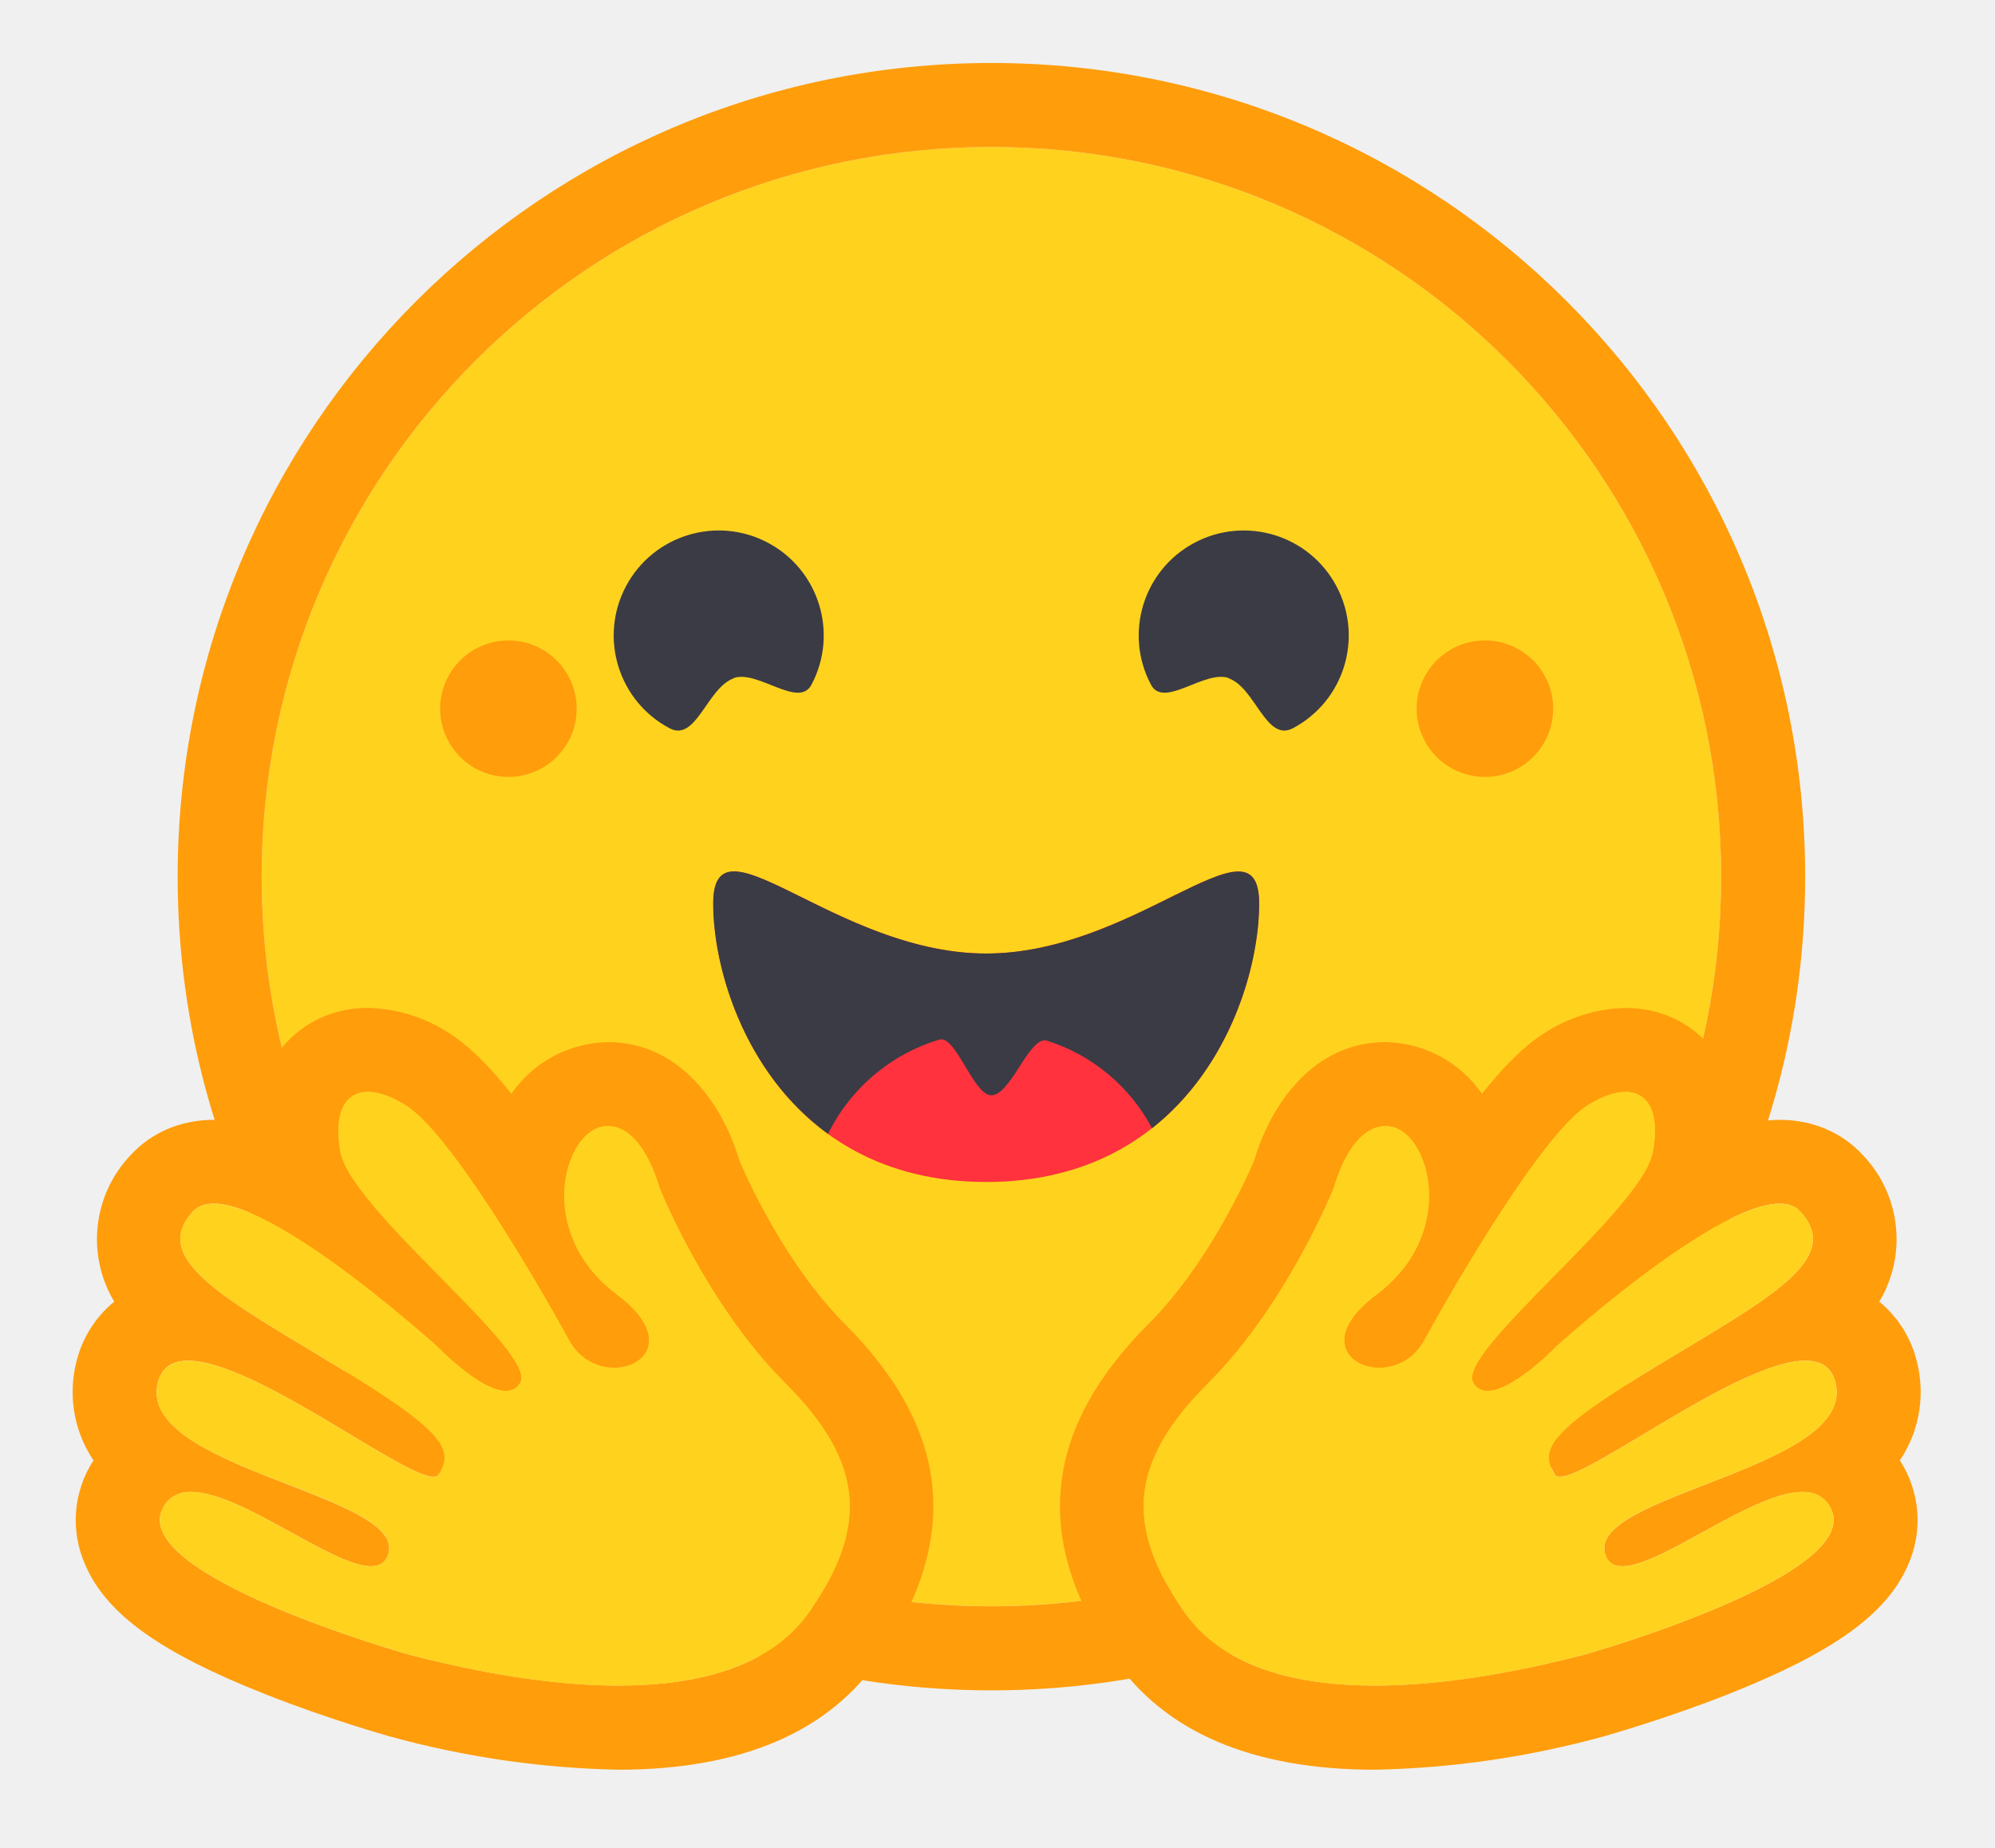
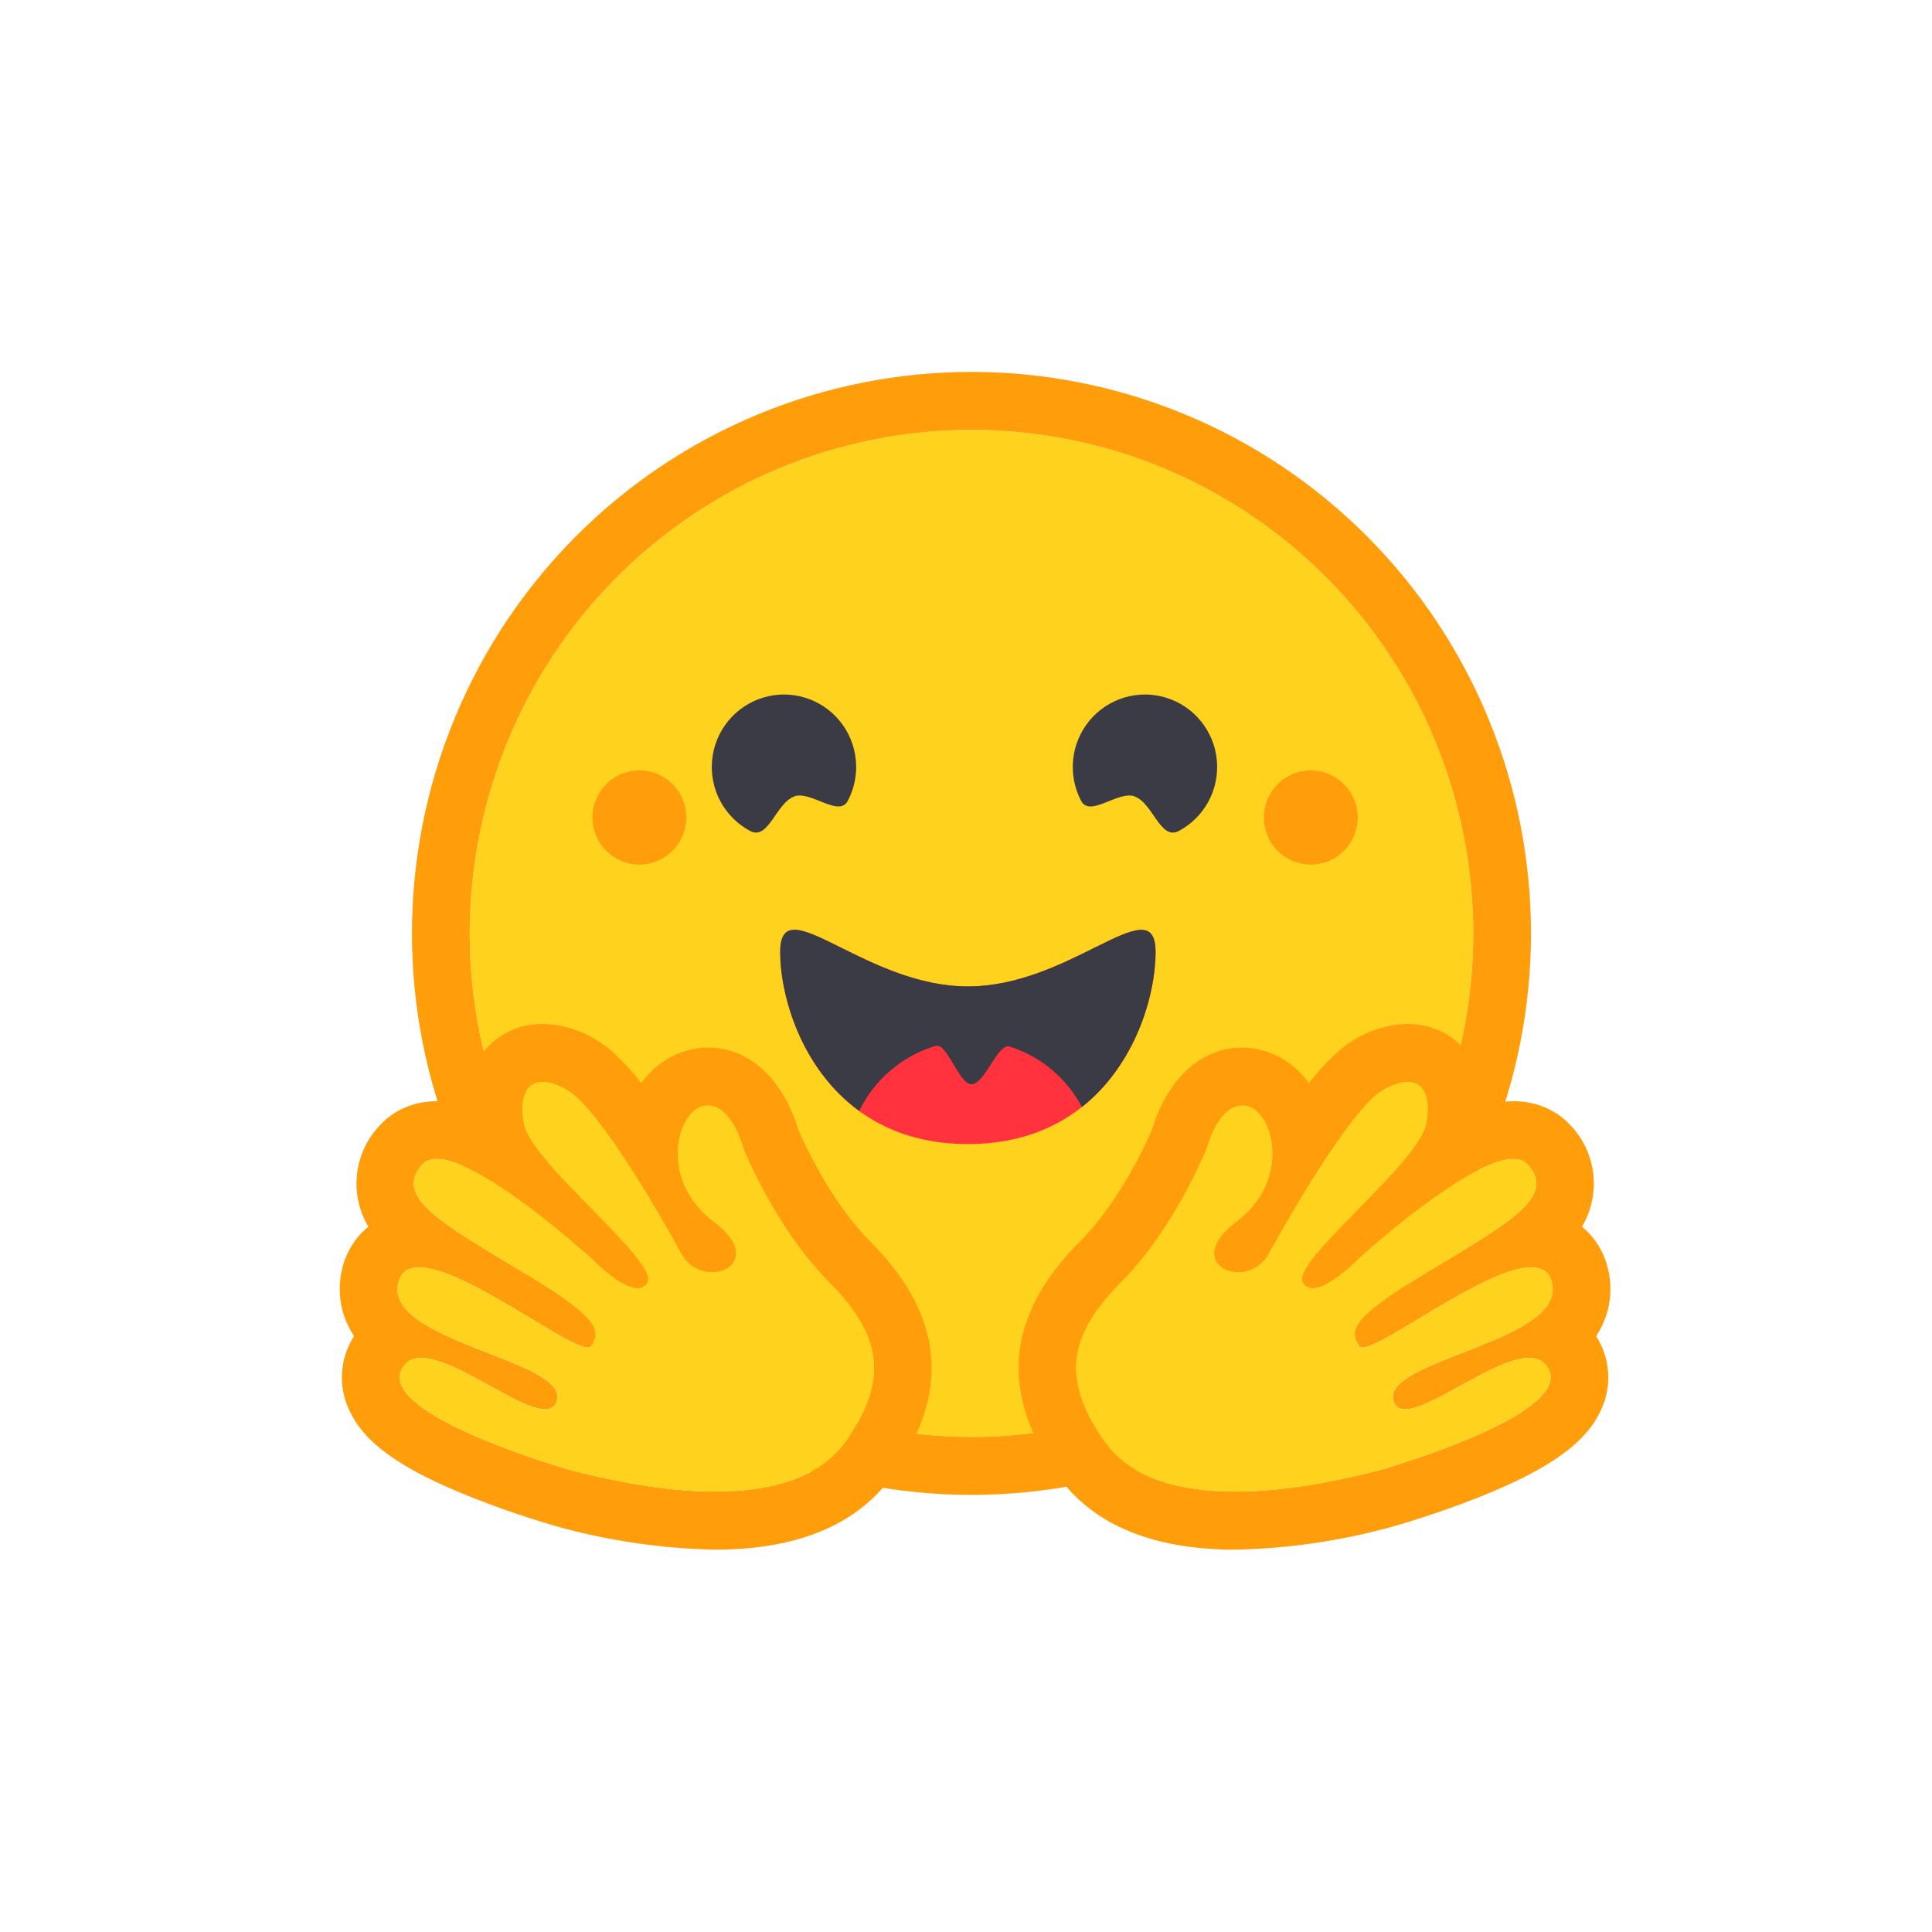
- <svg xmlns="http://www.w3.org/2000/svg" width="95" height="88" fill="none">
-   <path fill="#FFD21E" d="M47.21 76.5a34.75 34.75 0 1 0 0-69.5 34.75 34.75 0 0 0 0 69.5Z" />
-   <path fill="#FF9D0B" d="M81.96 41.75a34.75 34.75 0 1 0-69.5 0 34.75 34.75 0 0 0 69.5 0Zm-73.5 0a38.75 38.75 0 1 1 77.5 0 38.75 38.75 0 0 1-77.5 0Z" />
-   <path fill="#3A3B45" d="M58.5 32.3c1.28.44 1.78 3.06 3.07 2.38a5 5 0 1 0-6.76-2.07c.61 1.15 2.55-.72 3.7-.32ZM34.95 32.3c-1.28.44-1.79 3.06-3.07 2.38a5 5 0 1 1 6.76-2.07c-.61 1.15-2.56-.72-3.7-.32Z" />
-   <path fill="#FF323D" d="M46.96 56.29c9.83 0 13-8.76 13-13.26 0-2.34-1.57-1.6-4.09-.36-2.33 1.15-5.46 2.74-8.9 2.74-7.19 0-13-6.88-13-2.38s3.16 13.26 13 13.26Z" />
-   <path fill="#3A3B45" fill-rule="evenodd" d="M39.43 54a8.7 8.7 0 0 1 5.3-4.49c.4-.12.81.57 1.24 1.28.4.68.82 1.37 1.24 1.37.45 0 .9-.68 1.33-1.35.45-.7.89-1.38 1.32-1.25a8.61 8.61 0 0 1 5 4.17c3.73-2.94 5.1-7.74 5.1-10.7 0-2.34-1.57-1.6-4.09-.36l-.14.07c-2.31 1.15-5.39 2.67-8.77 2.67s-6.45-1.52-8.77-2.67c-2.6-1.29-4.23-2.1-4.23.29 0 3.05 1.46 8.06 5.47 10.97Z" clip-rule="evenodd" />
-   <path fill="#FF9D0B" d="M70.71 37a3.25 3.25 0 1 0 0-6.5 3.25 3.25 0 0 0 0 6.5ZM24.21 37a3.25 3.25 0 1 0 0-6.5 3.25 3.25 0 0 0 0 6.5ZM17.52 48c-1.62 0-3.06.66-4.07 1.87a5.97 5.97 0 0 0-1.33 3.76 7.1 7.1 0 0 0-1.94-.3c-1.55 0-2.95.59-3.94 1.66a5.8 5.8 0 0 0-.8 7 5.3 5.3 0 0 0-1.79 2.82c-.24.9-.48 2.8.8 4.74a5.22 5.22 0 0 0-.37 5.02c1.02 2.32 3.57 4.14 8.52 6.1 3.07 1.22 5.89 2 5.91 2.01a44.33 44.33 0 0 0 10.93 1.6c5.86 0 10.05-1.8 12.46-5.34 3.88-5.69 3.33-10.9-1.7-15.92-2.77-2.78-4.62-6.87-5-7.77-.78-2.66-2.84-5.62-6.25-5.62a5.7 5.7 0 0 0-4.6 2.46c-1-1.26-1.98-2.25-2.86-2.82A7.4 7.4 0 0 0 17.52 48Zm0 4c.51 0 1.14.22 1.82.65 2.14 1.36 6.25 8.43 7.76 11.18.5.92 1.37 1.31 2.14 1.31 1.55 0 2.75-1.53.15-3.48-3.92-2.93-2.55-7.72-.68-8.01.08-.02.17-.02.24-.02 1.7 0 2.45 2.93 2.45 2.93s2.2 5.52 5.98 9.3c3.77 3.77 3.97 6.8 1.22 10.83-1.88 2.75-5.47 3.58-9.16 3.58-3.81 0-7.73-.9-9.92-1.46-.11-.03-13.45-3.8-11.76-7 .28-.54.75-.76 1.34-.76 2.38 0 6.7 3.54 8.57 3.54.41 0 .7-.17.83-.6.79-2.85-12.06-4.05-10.98-8.17.2-.73.71-1.02 1.44-1.02 3.14 0 10.2 5.53 11.68 5.53.11 0 .2-.03.24-.1.74-1.2.33-2.04-4.9-5.2-5.21-3.16-8.88-5.06-6.8-7.33.24-.26.58-.38 1-.38 3.17 0 10.66 6.82 10.66 6.82s2.02 2.1 3.25 2.1c.28 0 .52-.1.68-.38.86-1.46-8.06-8.22-8.56-11.01-.34-1.9.24-2.85 1.31-2.85Z" />
-   <path fill="#FFD21E" d="M38.6 76.69c2.75-4.04 2.55-7.07-1.22-10.84-3.78-3.77-5.98-9.3-5.98-9.3s-.82-3.2-2.69-2.9c-1.87.3-3.24 5.08.68 8.01 3.91 2.93-.78 4.92-2.29 2.17-1.5-2.75-5.62-9.82-7.76-11.18-2.13-1.35-3.63-.6-3.13 2.2.5 2.79 9.43 9.55 8.56 11-.87 1.47-3.93-1.71-3.93-1.71s-9.57-8.71-11.66-6.44c-2.08 2.27 1.59 4.17 6.8 7.33 5.23 3.16 5.64 4 4.9 5.2-.75 1.2-12.28-8.53-13.36-4.4-1.08 4.11 11.77 5.3 10.98 8.15-.8 2.85-9.06-5.38-10.74-2.18-1.7 3.21 11.65 6.98 11.76 7.01 4.3 1.12 15.25 3.49 19.08-2.12Z" />
-   <path fill="#FF9D0B" d="M77.4 48c1.62 0 3.07.66 4.07 1.87a5.97 5.97 0 0 1 1.33 3.76 7.1 7.1 0 0 1 1.95-.3c1.55 0 2.95.59 3.94 1.66a5.8 5.8 0 0 1 .8 7 5.3 5.3 0 0 1 1.78 2.82c.24.9.48 2.8-.8 4.74a5.22 5.22 0 0 1 .37 5.02c-1.02 2.32-3.57 4.14-8.51 6.1-3.08 1.22-5.9 2-5.92 2.01a44.33 44.33 0 0 1-10.93 1.6c-5.86 0-10.05-1.8-12.46-5.34-3.88-5.69-3.33-10.9 1.7-15.92 2.78-2.78 4.63-6.87 5.01-7.77.78-2.66 2.83-5.62 6.24-5.62a5.7 5.7 0 0 1 4.6 2.46c1-1.26 1.98-2.25 2.87-2.82A7.4 7.4 0 0 1 77.4 48Zm0 4c-.51 0-1.13.22-1.82.65-2.13 1.36-6.25 8.43-7.76 11.18a2.43 2.43 0 0 1-2.14 1.31c-1.54 0-2.75-1.53-.14-3.48 3.91-2.93 2.54-7.72.67-8.01a1.54 1.54 0 0 0-.24-.02c-1.7 0-2.45 2.93-2.45 2.93s-2.2 5.52-5.97 9.3c-3.78 3.77-3.98 6.8-1.22 10.83 1.87 2.75 5.47 3.58 9.15 3.58 3.82 0 7.73-.9 9.93-1.46.1-.03 13.45-3.8 11.76-7-.29-.54-.75-.76-1.34-.76-2.38 0-6.71 3.54-8.57 3.54-.42 0-.71-.17-.83-.6-.8-2.85 12.05-4.05 10.97-8.17-.19-.73-.7-1.02-1.44-1.02-3.14 0-10.2 5.53-11.68 5.53-.1 0-.19-.03-.23-.1-.74-1.2-.34-2.04 4.88-5.2 5.23-3.16 8.9-5.06 6.8-7.33-.23-.26-.57-.38-.98-.38-3.18 0-10.67 6.82-10.67 6.82s-2.02 2.1-3.24 2.1a.74.74 0 0 1-.68-.38c-.87-1.46 8.05-8.22 8.55-11.01.34-1.9-.24-2.85-1.31-2.85Z" />
-   <path fill="#FFD21E" d="M56.33 76.69c-2.75-4.04-2.56-7.07 1.22-10.84 3.77-3.77 5.97-9.3 5.97-9.3s.82-3.2 2.7-2.9c1.86.3 3.23 5.08-.68 8.01-3.92 2.93.78 4.92 2.28 2.17 1.51-2.75 5.63-9.82 7.76-11.18 2.13-1.35 3.64-.6 3.13 2.2-.5 2.79-9.42 9.55-8.55 11 .86 1.47 3.92-1.71 3.92-1.71s9.58-8.71 11.66-6.44c2.08 2.27-1.58 4.17-6.8 7.33-5.23 3.16-5.63 4-4.9 5.2.75 1.2 12.28-8.53 13.36-4.4 1.08 4.11-11.76 5.3-10.97 8.15.8 2.85 9.05-5.38 10.74-2.18 1.69 3.21-11.65 6.98-11.76 7.01-4.31 1.12-15.26 3.49-19.08-2.12Z" />
+ <svg xmlns="http://www.w3.org/2000/svg" width="100" height="100" viewBox="0 0 100 100" fill="none">
+   <rect width="100" height="100" fill="white" />
+   <path d="M50.283 74.375C57.171 74.375 63.777 71.629 68.648 66.742C73.518 61.854 76.254 55.225 76.254 48.312C76.254 41.4 73.518 34.771 68.648 29.884C63.777 24.996 57.171 22.25 50.283 22.25C43.395 22.25 36.789 24.996 31.919 29.884C27.049 34.771 24.312 41.4 24.312 48.312C24.312 55.225 27.049 61.854 31.919 66.742C36.789 71.629 43.395 74.375 50.283 74.375Z" fill="#FFD21E" />
+   <path d="M76.254 48.312C76.254 41.4 73.518 34.771 68.648 29.884C63.777 24.996 57.171 22.25 50.283 22.25C43.395 22.25 36.789 24.996 31.919 29.884C27.049 34.771 24.312 41.4 24.312 48.312C24.312 55.225 27.049 61.854 31.919 66.742C36.789 71.629 43.395 74.375 50.283 74.375C57.171 74.375 63.777 71.629 68.648 66.742C73.518 61.854 76.254 55.225 76.254 48.312ZM21.323 48.312C21.323 44.496 22.072 40.717 23.527 37.191C24.983 33.665 27.116 30.461 29.805 27.762C32.494 25.064 35.687 22.923 39.201 21.462C42.714 20.002 46.48 19.25 50.283 19.25C54.086 19.25 57.852 20.002 61.366 21.462C64.88 22.923 68.072 25.064 70.761 27.762C73.451 30.461 75.584 33.665 77.039 37.191C78.495 40.717 79.244 44.496 79.244 48.312C79.244 56.02 76.193 63.413 70.761 68.863C65.33 74.313 57.964 77.375 50.283 77.375C42.602 77.375 35.236 74.313 29.805 68.863C24.374 63.413 21.323 56.02 21.323 48.312Z" fill="#FF9D0B" />
+   <path d="M58.721 41.225C59.678 41.555 60.051 43.52 61.016 43.01C61.668 42.663 62.204 42.128 62.554 41.475C62.904 40.822 63.053 40.079 62.983 39.341C62.913 38.602 62.626 37.902 62.158 37.327C61.691 36.752 61.064 36.33 60.357 36.113C59.651 35.895 58.895 35.893 58.188 36.107C57.48 36.32 56.851 36.74 56.38 37.312C55.91 37.884 55.62 38.583 55.545 39.321C55.471 40.059 55.616 40.803 55.963 41.458C56.419 42.32 57.869 40.918 58.728 41.218L58.721 41.225ZM41.12 41.225C40.164 41.555 39.783 43.52 38.826 43.01C38.173 42.663 37.638 42.128 37.288 41.475C36.937 40.822 36.788 40.079 36.859 39.341C36.929 38.602 37.216 37.902 37.684 37.327C38.151 36.752 38.778 36.33 39.484 36.113C40.191 35.895 40.946 35.893 41.654 36.107C42.362 36.32 42.991 36.74 43.461 37.312C43.931 37.884 44.222 38.583 44.296 39.321C44.371 40.059 44.225 40.803 43.878 41.458C43.422 42.32 41.965 40.918 41.113 41.218L41.12 41.225Z" fill="#3A3B45" />
+   <path d="M50.096 59.217C57.443 59.217 59.812 52.647 59.812 49.272C59.812 47.517 58.639 48.072 56.755 49.002C55.014 49.865 52.675 51.057 50.104 51.057C44.73 51.057 40.388 45.897 40.388 49.272C40.388 52.647 42.75 59.217 50.104 59.217H50.096Z" fill="#FF323D" />
+   <path fill-rule="evenodd" clip-rule="evenodd" d="M44.469 57.5C44.863 56.696 45.418 55.982 46.1 55.403C46.781 54.823 47.575 54.391 48.43 54.133C48.729 54.043 49.035 54.56 49.356 55.093C49.656 55.603 49.969 56.12 50.283 56.12C50.62 56.12 50.956 55.61 51.277 55.108C51.614 54.583 51.942 54.073 52.264 54.17C53.869 54.682 55.211 55.805 56.001 57.298C58.788 55.093 59.812 51.493 59.812 49.273C59.812 47.518 58.639 48.073 56.755 49.003L56.651 49.055C54.924 49.918 52.623 51.058 50.096 51.058C47.57 51.058 45.276 49.918 43.542 49.055C41.599 48.088 40.381 47.48 40.381 49.273C40.381 51.56 41.472 55.318 44.469 57.5Z" fill="#3A3B45" />
+   <path d="M67.847 44.75C68.491 44.75 69.109 44.493 69.564 44.036C70.02 43.579 70.275 42.959 70.275 42.312C70.275 41.666 70.02 41.046 69.564 40.589C69.109 40.132 68.491 39.875 67.847 39.875C67.202 39.875 66.585 40.132 66.129 40.589C65.674 41.046 65.418 41.666 65.418 42.312C65.418 42.959 65.674 43.579 66.129 44.036C66.585 44.493 67.202 44.75 67.847 44.75ZM33.094 44.75C33.738 44.75 34.356 44.493 34.811 44.036C35.267 43.579 35.523 42.959 35.523 42.312C35.523 41.666 35.267 41.046 34.811 40.589C34.356 40.132 33.738 39.875 33.094 39.875C32.45 39.875 31.832 40.132 31.376 40.589C30.921 41.046 30.665 41.666 30.665 42.312C30.665 42.959 30.921 43.579 31.376 44.036C31.832 44.493 32.45 44.75 33.094 44.75ZM28.094 53C26.883 53 25.807 53.495 25.052 54.403C24.409 55.2 24.058 56.196 24.058 57.222C23.588 57.081 23.1 57.005 22.608 56.998C21.45 56.998 20.404 57.44 19.664 58.242C19.004 58.93 18.587 59.817 18.479 60.766C18.371 61.715 18.577 62.673 19.066 63.492C18.404 64.034 17.935 64.776 17.728 65.608C17.549 66.282 17.369 67.707 18.326 69.162C17.967 69.716 17.754 70.351 17.706 71.009C17.657 71.668 17.776 72.327 18.049 72.927C18.812 74.668 20.718 76.032 24.417 77.502C26.711 78.418 28.819 79.002 28.834 79.01C31.496 79.75 34.24 80.153 37.003 80.21C41.382 80.21 44.514 78.86 46.315 76.205C49.215 71.938 48.804 68.03 45.044 64.265C42.974 62.18 41.592 59.112 41.307 58.438C40.724 56.443 39.185 54.222 36.636 54.222C35.958 54.233 35.293 54.406 34.695 54.727C34.097 55.048 33.584 55.508 33.199 56.068C32.451 55.123 31.719 54.38 31.061 53.953C30.183 53.356 29.154 53.026 28.094 53ZM28.094 56C28.475 56 28.946 56.165 29.454 56.487C31.054 57.508 34.125 62.81 35.254 64.873C35.627 65.562 36.278 65.855 36.853 65.855C38.012 65.855 38.908 64.707 36.965 63.245C34.036 61.047 35.059 57.455 36.457 57.237C36.517 57.222 36.584 57.222 36.636 57.222C37.907 57.222 38.468 59.42 38.468 59.42C38.468 59.42 40.112 63.56 42.937 66.395C45.754 69.222 45.904 71.495 43.849 74.517C42.444 76.58 39.76 77.203 37.003 77.203C34.155 77.203 31.226 76.528 29.589 76.108C29.506 76.085 19.537 73.257 20.8 70.858C21.009 70.453 21.36 70.287 21.801 70.287C23.58 70.287 26.808 72.942 28.206 72.942C28.512 72.942 28.729 72.815 28.826 72.493C29.417 70.355 19.813 69.455 20.62 66.365C20.77 65.817 21.151 65.6 21.697 65.6C24.043 65.6 29.32 69.748 30.426 69.748C30.508 69.748 30.575 69.725 30.605 69.672C31.158 68.772 30.852 68.142 26.943 65.772C23.049 63.403 20.306 61.977 21.861 60.275C22.04 60.08 22.294 59.99 22.608 59.99C24.977 59.99 30.575 65.105 30.575 65.105C30.575 65.105 32.085 66.68 33.004 66.68C33.214 66.68 33.393 66.605 33.512 66.395C34.155 65.3 27.489 60.23 27.115 58.138C26.861 56.712 27.294 56 28.094 56Z" fill="#FF9D0B" />
+   <path d="M43.848 74.517C45.904 71.487 45.754 69.215 42.937 66.388C40.112 63.56 38.467 59.413 38.467 59.413C38.467 59.413 37.855 57.013 36.457 57.237C35.059 57.462 34.035 61.047 36.965 63.245C39.887 65.442 36.382 66.935 35.254 64.873C34.133 62.81 31.053 57.508 29.454 56.487C27.862 55.475 26.741 56.038 27.115 58.138C27.488 60.23 34.163 65.3 33.512 66.388C32.862 67.49 30.575 65.105 30.575 65.105C30.575 65.105 23.423 58.572 21.861 60.275C20.306 61.977 23.049 63.403 26.943 65.772C30.852 68.142 31.158 68.772 30.605 69.672C30.044 70.573 21.427 63.275 20.62 66.373C19.813 69.455 29.417 70.347 28.826 72.485C28.228 74.623 22.055 68.45 20.8 70.85C19.529 73.257 29.506 76.085 29.589 76.108C32.802 76.948 40.986 78.725 43.848 74.517Z" fill="#FFD21E" />
+   <path d="M72.846 53C74.057 53 75.141 53.495 75.888 54.403C76.532 55.2 76.883 56.196 76.882 57.222C77.355 57.08 77.846 57.004 78.34 56.998C79.498 56.998 80.544 57.44 81.284 58.242C81.944 58.93 82.361 59.817 82.469 60.766C82.577 61.715 82.371 62.673 81.882 63.492C82.541 64.035 83.007 64.777 83.212 65.608C83.392 66.282 83.571 67.707 82.615 69.162C82.973 69.716 83.186 70.351 83.235 71.009C83.283 71.668 83.165 72.327 82.891 72.927C82.129 74.668 80.223 76.032 76.531 77.502C74.229 78.418 72.121 79.002 72.106 79.01C69.444 79.75 66.7 80.153 63.938 80.21C59.558 80.21 56.427 78.86 54.626 76.205C51.726 71.938 52.137 68.03 55.896 64.265C57.974 62.18 59.356 59.112 59.64 58.438C60.223 56.443 61.755 54.222 64.304 54.222C64.982 54.233 65.648 54.406 66.246 54.727C66.844 55.048 67.356 55.508 67.742 56.068C68.489 55.123 69.222 54.38 69.887 53.953C70.762 53.358 71.789 53.027 72.846 53ZM72.846 56C72.465 56 72.002 56.165 71.486 56.487C69.894 57.508 66.815 62.81 65.687 64.873C65.534 65.167 65.305 65.414 65.023 65.587C64.741 65.76 64.418 65.853 64.087 65.855C62.936 65.855 62.032 64.707 63.983 63.245C66.905 61.047 65.881 57.455 64.483 57.237C64.424 57.228 64.364 57.223 64.304 57.222C63.033 57.222 62.473 59.42 62.473 59.42C62.473 59.42 60.829 63.56 58.011 66.395C55.186 69.222 55.037 71.495 57.099 74.517C58.497 76.58 61.188 77.203 63.938 77.203C66.793 77.203 69.715 76.528 71.359 76.108C71.434 76.085 81.411 73.257 80.148 70.858C79.931 70.453 79.588 70.287 79.147 70.287C77.368 70.287 74.132 72.942 72.742 72.942C72.428 72.942 72.211 72.815 72.121 72.493C71.524 70.355 81.127 69.455 80.32 66.365C80.178 65.817 79.797 65.6 79.244 65.6C76.897 65.6 71.621 69.748 70.515 69.748C70.44 69.748 70.373 69.725 70.343 69.672C69.79 68.772 70.089 68.142 73.99 65.772C77.899 63.403 80.641 61.977 79.072 60.275C78.9 60.08 78.646 59.99 78.34 59.99C75.963 59.99 70.365 65.105 70.365 65.105C70.365 65.105 68.856 66.68 67.944 66.68C67.841 66.685 67.739 66.66 67.649 66.61C67.559 66.56 67.485 66.485 67.436 66.395C66.785 65.3 73.452 60.23 73.826 58.138C74.08 56.712 73.646 56 72.846 56Z" fill="#FF9D0B" />
+   <path d="M57.099 74.517C55.044 71.487 55.186 69.215 58.011 66.388C60.829 63.56 62.473 59.413 62.473 59.413C62.473 59.413 63.086 57.013 64.491 57.237C65.881 57.462 66.905 61.047 63.983 63.245C61.053 65.442 64.566 66.935 65.686 64.873C66.815 62.81 69.894 57.508 71.486 56.487C73.078 55.475 74.207 56.038 73.825 58.138C73.452 60.23 66.785 65.3 67.435 66.388C68.078 67.49 70.365 65.105 70.365 65.105C70.365 65.105 77.525 58.572 79.079 60.275C80.634 61.977 77.898 63.403 73.997 65.772C70.088 68.142 69.79 68.772 70.335 69.672C70.896 70.573 79.513 63.275 80.32 66.373C81.127 69.455 71.531 70.347 72.121 72.485C72.719 74.623 78.885 68.45 80.148 70.85C81.411 73.257 71.441 76.085 71.359 76.108C68.138 76.948 59.954 78.725 57.099 74.517Z" fill="#FFD21E" />
</svg>
